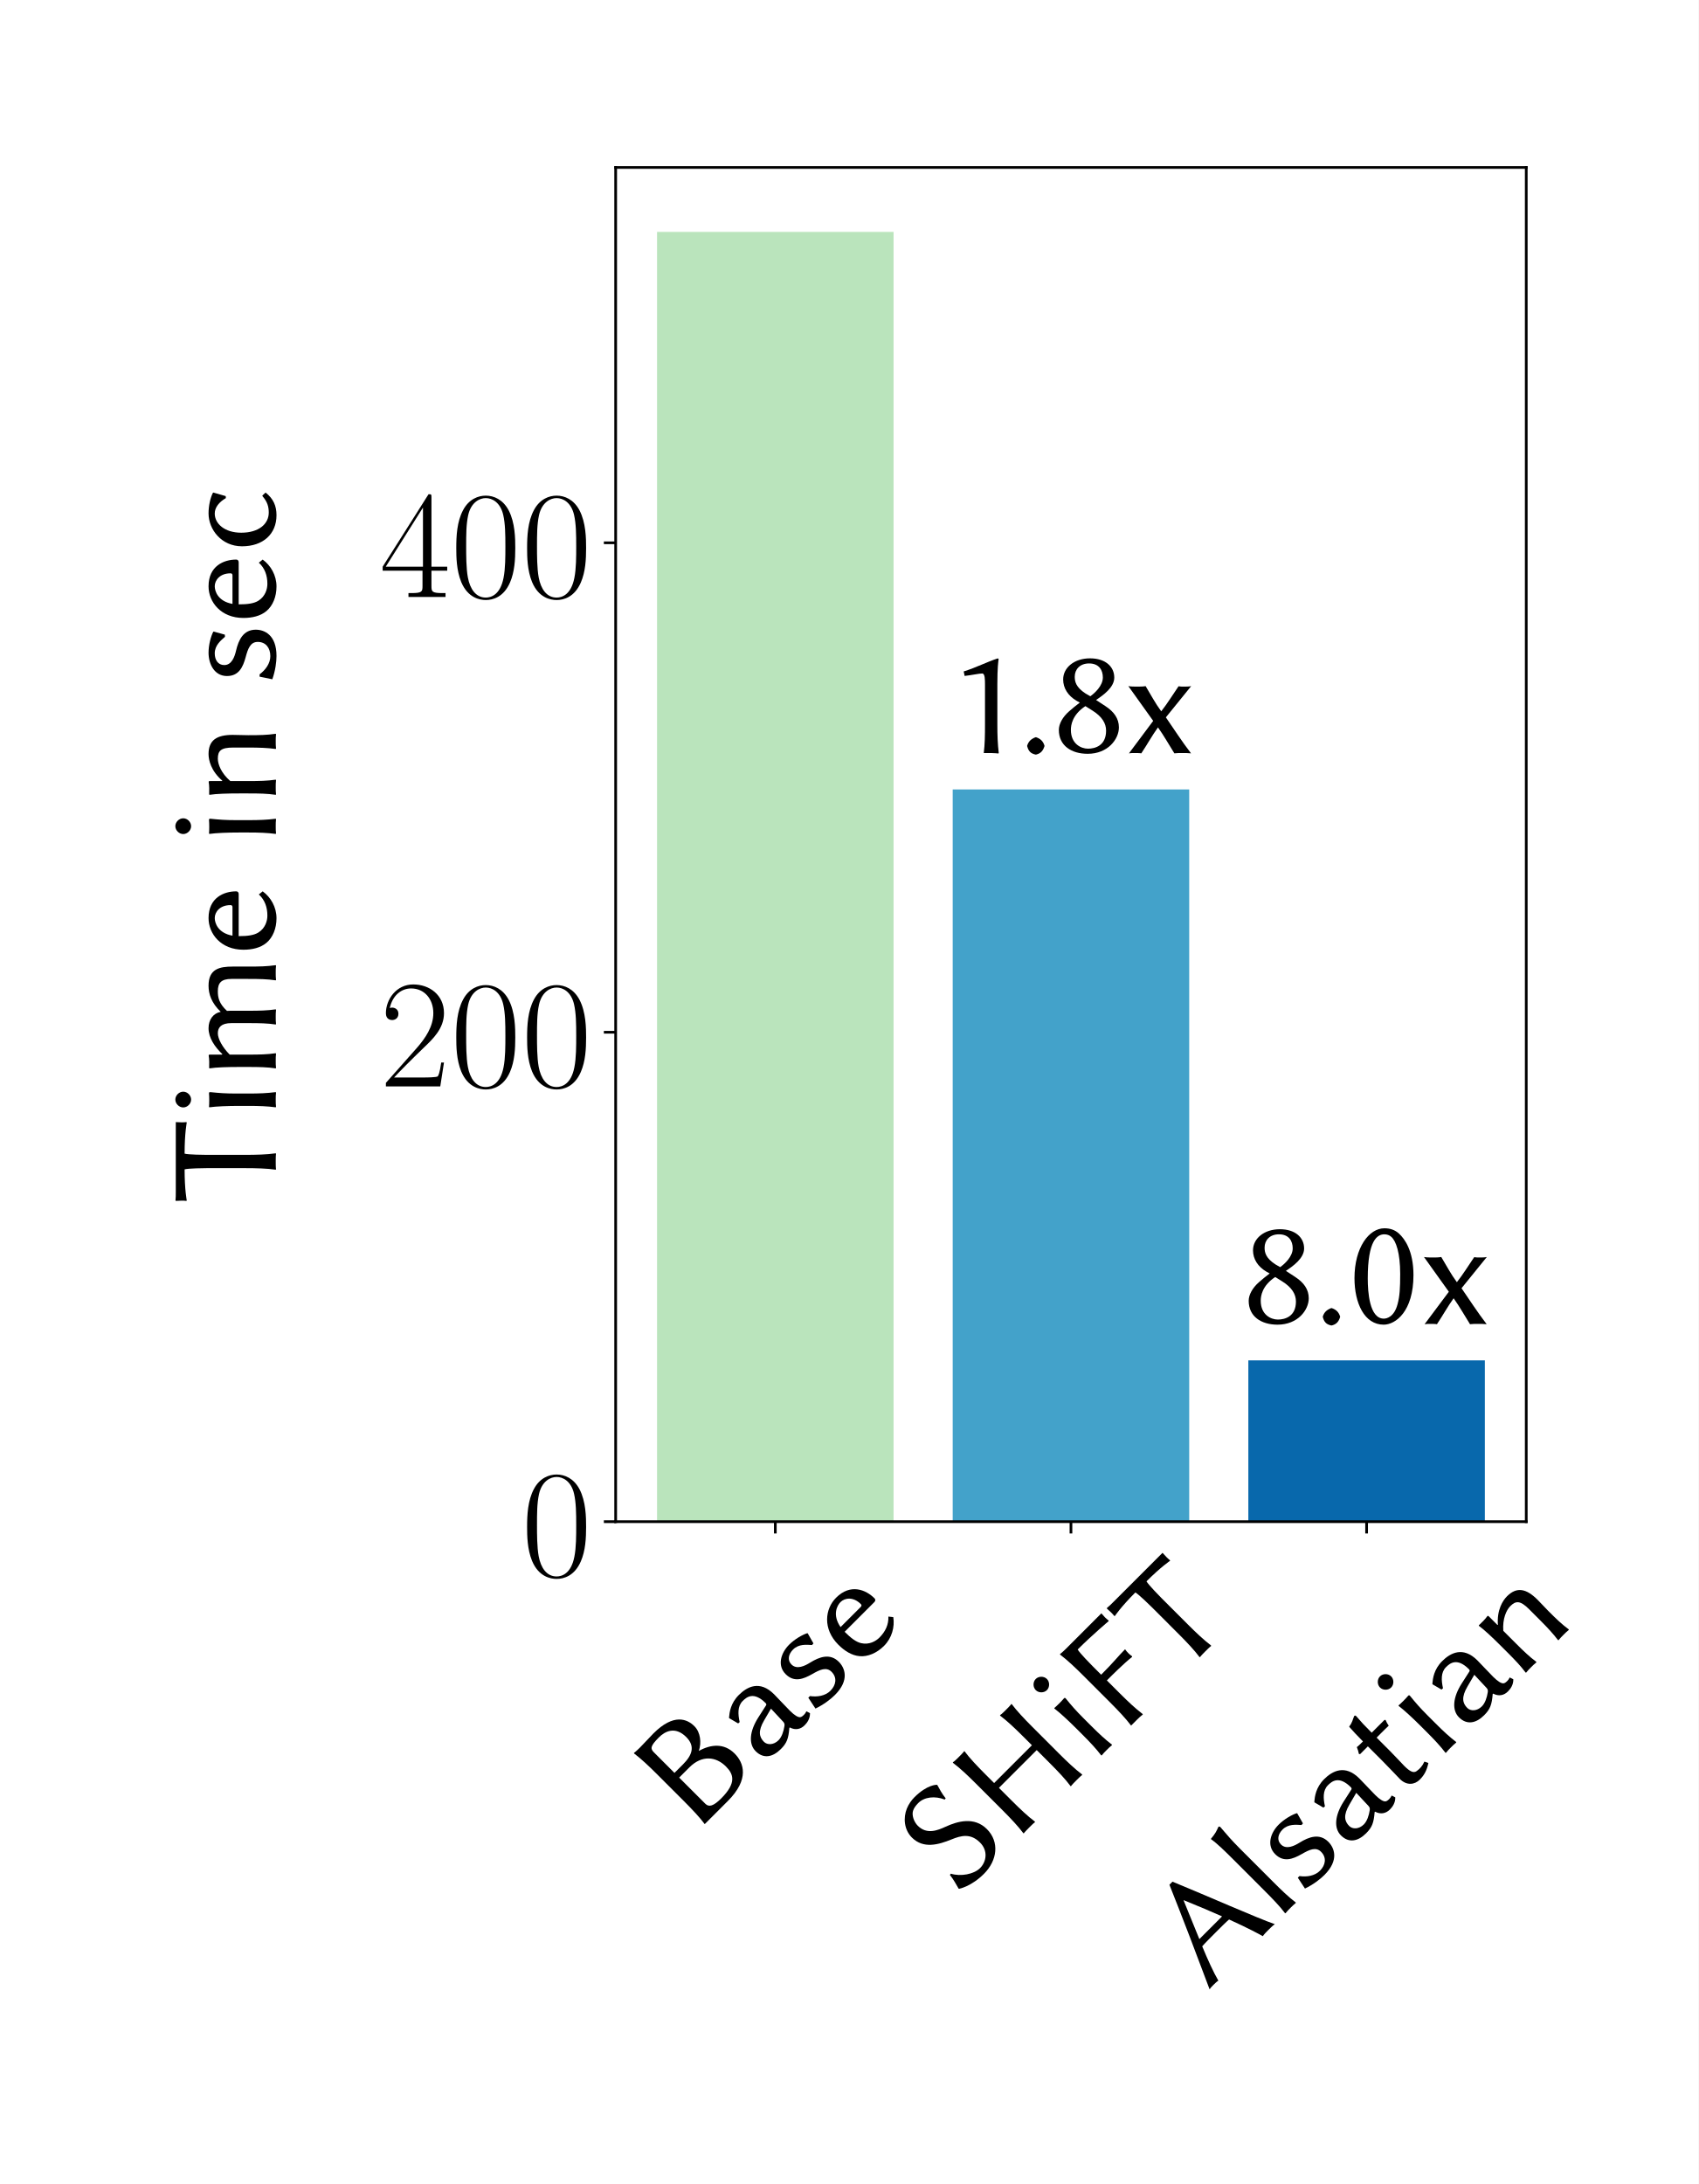
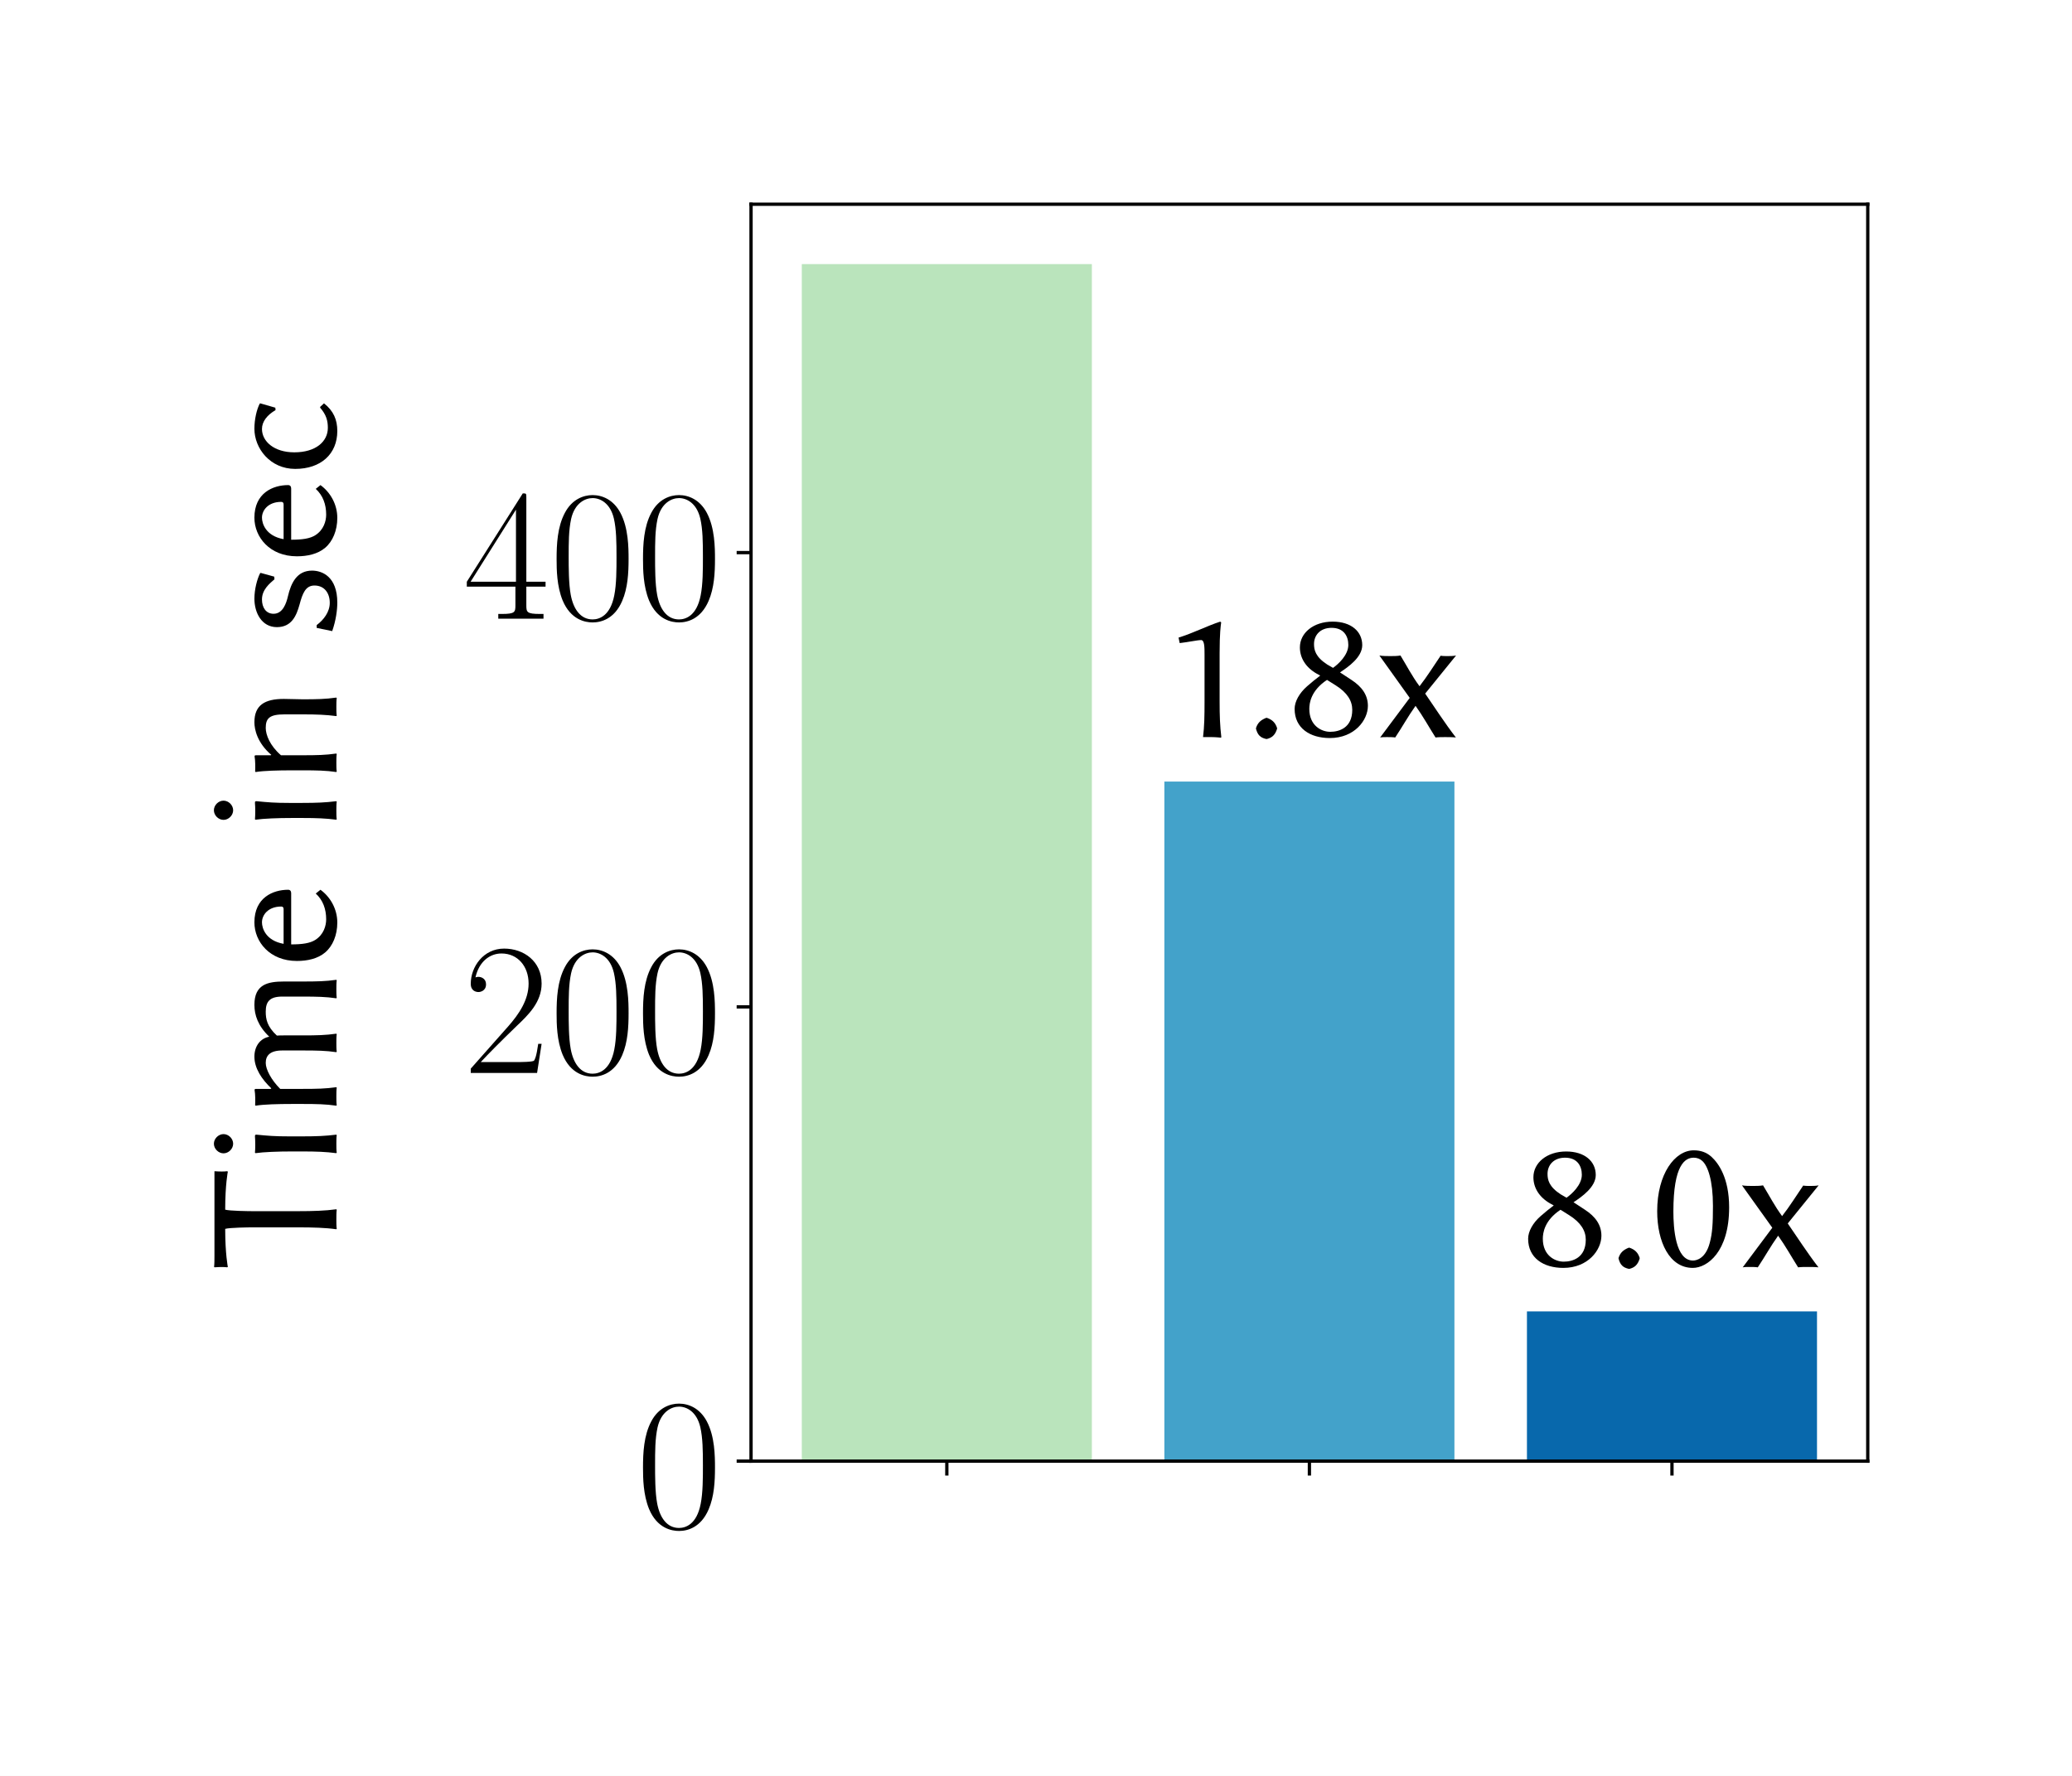
- <svg xmlns="http://www.w3.org/2000/svg" xmlns:xlink="http://www.w3.org/1999/xlink" width="504pt" height="648pt" viewBox="0 0 504 648" version="1.1">
+ <svg xmlns="http://www.w3.org/2000/svg" xmlns:xlink="http://www.w3.org/1999/xlink" width="504pt" height="432pt" viewBox="0 0 504 432" version="1.1">
  <defs>
    <style type="text/css">*{stroke-linejoin: round; stroke-linecap: butt}</style>
  </defs>
  <g id="figure_1">
    <g id="patch_1">
-       <path d="M 0 648  L 504 648  L 504 0  L 0 0  z " style="fill: #ffffff" />
+       <path d="M 0 432  L 504 432  L 504 0  L 0 0  z " style="fill: #ffffff" />
    </g>
    <g id="axes_1">
      <g id="patch_2">
-         <path d="M 182.685 451.483  L 452.883 451.483  L 452.883 49.68  L 182.685 49.68  z " style="fill: #ffffff" />
+         <path d="M 182.685 355.436  L 454.32 355.436  L 454.32 49.68  L 182.685 49.68  z " style="fill: #ffffff" />
      </g>
      <g id="patch_3">
-         <path d="M 194.967 451.483  L 265.148 451.483  L 265.148 68.813  L 194.967 68.813  z " clip-path="url(#pbf9ae29270)" style="fill: #bae4bc" />
+         <path d="M 195.032 355.436  L 265.587 355.436  L 265.587 64.24  L 195.032 64.24  z " clip-path="url(#p0283e0ad43)" style="fill: #bae4bc" />
      </g>
      <g id="patch_4">
-         <path d="M 282.694 451.483  L 352.875 451.483  L 352.875 234.239  L 282.694 234.239  z " clip-path="url(#pbf9ae29270)" style="fill: #43a2ca" />
+         <path d="M 283.225 355.436  L 353.78 355.436  L 353.78 190.122  L 283.225 190.122  z " clip-path="url(#p0283e0ad43)" style="fill: #43a2ca" />
      </g>
      <g id="patch_5">
-         <path d="M 370.42 451.483  L 440.601 451.483  L 440.601 403.62  L 370.42 403.62  z " clip-path="url(#pbf9ae29270)" style="fill: #0868ac" />
+         <path d="M 371.418 355.436  L 441.973 355.436  L 441.973 319.015  L 371.418 319.015  z " clip-path="url(#p0283e0ad43)" style="fill: #0868ac" />
      </g>
      <g id="matplotlib.axis_1">
        <g id="xtick_1">
          <g id="line2d_1">
            <defs>
-               <path id="m3826462a42" d="M 0 0  L 0 3.5  " style="stroke: #000000; stroke-width: 0.8" />
+               <path id="m1651cd0195" d="M 0 0  L 0 3.5  " style="stroke: #000000; stroke-width: 0.8" />
            </defs>
            <g>
-               <use xlink:href="#m3826462a42" x="230.058" y="451.483" style="stroke: #000000; stroke-width: 0.8" />
-             </g>
-           </g>
-           <g id="text_1">
-             <g transform="translate(206.0655 544.2679) rotate(-45) scale(0.46 -0.46)">
-               <defs>
-                 <path id="LinBiolinumT-42" d="M 1216 3590  C 1216 3801 1280 3884 1798 3884  C 2157 3884 2611 3743 2611 3091  C 2611 2548 2246 2387 1715 2387  L 1216 2387  L 1216 3590  z M 1216 2112  L 1811 2112  C 2560 2112 2912 1644 2912 1069  C 2912 628 2758 270 1837 270  C 1389 270 1216 366 1216 576  L 1216 2112  z M 941 4141  C 723 4141 614 4160 614 4160  L 602 4141  C 653 3775 666 3338 666 2857  L 666 1284  C 666 803 653 346 602 0  L 608 0  C 608 0 717 0 941 0  C 1338 0 1389 0 1958 0  C 3232 0 3546 645 3546 1193  C 3546 1806 3130 2158 2573 2317  C 2899 2477 3168 2816 3168 3168  C 3168 3597 2944 4160 1754 4160  C 1530 4160 1261 4141 941 4141  z " transform="scale(0.015625)" />
-                 <path id="LinBiolinumT-61" d="M 1984 1442  L 1958 700  C 1958 619 1920 576 1869 538  C 1690 407 1472 295 1280 295  C 992 295 806 482 806 675  C 806 956 941 1168 1440 1299  L 1984 1442  z M 1984 339  C 2061 90 2246 -32 2483 -32  C 2643 -32 2842 6 2995 167  L 2944 326  C 2874 301 2822 295 2771 295  C 2707 295 2624 301 2586 339  C 2522 395 2477 551 2477 826  C 2477 1008 2496 1702 2496 1771  C 2496 2614 1926 2784 1440 2784  C 954 2784 659 2547 499 2414  L 480 2389  L 589 1971  L 672 1965  C 851 2245 1069 2495 1376 2495  C 1606 2495 1990 2464 1990 1760  C 1990 1716 1965 1692 1946 1685  L 1350 1554  C 698 1409 288 1071 288 645  C 288 181 614 -32 1088 -32  C 1440 -32 1619 51 1958 339  L 1984 339  z " transform="scale(0.015625)" />
-                 <path id="LinBiolinumT-73" d="M 320 668  L 211 141  C 576 13 934 -32 1178 -32  C 2061 -32 2266 481 2266 826  C 2266 1338 1850 1539 1395 1645  C 1152 1701 800 1820 800 2133  C 800 2389 1011 2527 1286 2527  C 1619 2527 1824 2271 1971 2103  L 2061 2109  L 2189 2572  L 2176 2591  C 1990 2687 1638 2784 1312 2784  C 838 2784 346 2539 346 2020  C 346 1520 730 1357 1114 1250  C 1485 1151 1760 1050 1760 744  C 1760 412 1510 224 1171 224  C 864 224 595 428 416 668  L 320 668  z " transform="scale(0.015625)" />
-                 <path id="LinBiolinumT-65" d="M 800 1792  C 909 2399 1331 2527 1530 2527  C 1786 2527 2067 2311 2067 1874  C 2067 1821 2042 1792 1978 1792  L 800 1792  z M 2509 700  C 2285 456 1984 346 1632 346  C 1414 346 1114 431 934 715  C 819 895 781 1160 781 1535  L 2522 1535  C 2592 1535 2637 1572 2637 1638  C 2637 2147 2374 2784 1530 2784  C 870 2784 218 2263 218 1341  C 218 984 294 633 506 382  C 723 124 1094 -32 1523 -32  C 1984 -32 2394 205 2637 540  L 2509 700  z " transform="scale(0.015625)" />
-               </defs>
-               <use xlink:href="#LinBiolinumT-42" transform="scale(0.996264)" />
-               <use xlink:href="#LinBiolinumT-61" transform="translate(61.36987 0) scale(0.996264)" />
-               <use xlink:href="#LinBiolinumT-73" transform="translate(109.2902 0) scale(0.996264)" />
-               <use xlink:href="#LinBiolinumT-65" transform="translate(148.7422 0) scale(0.996264)" />
+               <use xlink:href="#m1651cd0195" x="230.31" y="355.436" style="stroke: #000000; stroke-width: 0.8" />
            </g>
          </g>
        </g>
        <g id="xtick_2">
          <g id="line2d_2">
            <g>
-               <use xlink:href="#m3826462a42" x="317.784" y="451.483" style="stroke: #000000; stroke-width: 0.8" />
-             </g>
-           </g>
-           <g id="text_2">
-             <g transform="translate(284.2325 563.387) rotate(-45) scale(0.46 -0.46)">
-               <defs>
-                 <path id="LinBiolinumT-53" d="M 1549 250  C 1190 250 730 564 531 942  L 467 935  C 442 704 371 468 320 276  L 333 256  C 333 256 749 -32 1498 -32  C 2285 -32 2893 449 2893 1192  C 2893 1936 2266 2282 1747 2475  C 1421 2596 966 2782 966 3314  C 966 3545 1094 3801 1261 3891  C 1370 3949 1504 3968 1651 3968  C 2003 3968 2349 3692 2522 3295  L 2586 3301  C 2611 3532 2675 3750 2733 3942  L 2720 3962  C 2720 3962 2451 4250 1702 4250  C 1530 4250 1338 4218 1152 4141  C 774 3981 448 3609 448 3142  C 448 2468 1018 2154 1549 1929  C 1965 1756 2298 1545 2298 1000  C 2298 519 1926 250 1549 250  z " transform="scale(0.015625)" />
-                 <path id="LinBiolinumT-48" d="M 3430 2844  L 3430 2330  L 1216 2330  L 1216 2844  C 1216 3325 1229 3788 1280 4128  L 1274 4141  C 1197 4128 1018 4128 941 4128  C 864 4128 691 4128 614 4147  L 602 4128  C 653 3763 666 3329 666 2850  L 666 1284  C 666 805 653 351 602 6  L 608 -13  C 685 0 864 0 941 0  C 1018 0 1190 0 1267 -13  L 1280 6  C 1229 369 1216 801 1216 1278  L 1216 2048  L 3430 2048  L 3430 1278  C 3430 801 3418 349 3366 6  L 3373 -13  C 3450 0 3629 0 3706 0  C 3782 0 3955 0 4032 -13  L 4045 6  C 3994 371 3981 805 3981 1284  L 3981 2850  C 3981 3329 3994 3789 4045 4128  L 4038 4141  C 3962 4128 3782 4128 3706 4128  C 3629 4128 3456 4128 3379 4147  L 3366 4128  C 3418 3762 3430 3325 3430 2844  z " transform="scale(0.015625)" />
-                 <path id="LinBiolinumT-69" d="M 512 3833  C 512 3660 666 3506 838 3506  C 1011 3506 1165 3660 1165 3833  C 1165 4006 1011 4160 838 4160  C 666 4160 512 4006 512 3833  z M 576 1506  L 576 1155  C 576 676 563 351 518 6  L 531 -13  C 608 0 755 0 832 0  C 909 0 1056 0 1133 -13  L 1146 6  C 1101 370 1088 670 1088 1155  L 1088 1609  C 1088 2088 1107 2318 1146 2707  C 1146 2759 1139 2765 1088 2765  C 941 2752 666 2752 531 2765  L 518 2745  C 557 2471 576 1985 576 1506  z " transform="scale(0.015625)" />
-                 <path id="LinBiolinumT-46" d="M 2605 4160  L 941 4160  C 723 4160 614 4179 614 4179  L 602 4160  C 653 3792 666 3354 666 2870  L 666 1290  C 666 806 653 348 602 0  L 608 0  C 608 0 717 0 941 0  C 1158 0 1267 -19 1267 -19  L 1280 0  C 1229 366 1216 802 1216 1284  L 1216 2034  C 1523 2034 2202 2034 2643 1983  L 2662 2002  C 2650 2060 2643 2150 2643 2207  C 2643 2265 2650 2355 2662 2413  L 2643 2413  C 2266 2413 1971 2368 1216 2368  L 1216 2869  C 1216 2978 1222 3641 1267 3795  C 2125 3795 3008 3718 3008 3718  L 3021 3743  C 3014 3795 3008 3879 3008 3938  C 3008 3990 3014 4068 3021 4160  L 3008 4160  C 2906 4160 2758 4160 2605 4160  z " transform="scale(0.015625)" />
-                 <path id="LinBiolinumT-54" d="M 1453 2854  L 1453 1286  C 1453 806 1440 351 1389 6  L 1402 -13  C 1478 0 1651 0 1728 0  C 1805 0 1978 0 2054 -13  L 2067 6  C 2016 371 2003 806 2003 1286  L 2003 2854  C 2003 2963 2010 3622 2054 3776  C 2912 3776 3347 3686 3347 3686  L 3360 3712  C 3347 3809 3347 3958 3360 4141  L 3347 4141  C 3245 4141 3098 4141 2963 4141  L 493 4141  C 358 4141 211 4141 109 4154  L 96 4135  C 109 3955 109 3808 96 3712  L 109 3686  C 109 3686 544 3776 1402 3776  C 1446 3622 1453 2963 1453 2854  z " transform="scale(0.015625)" />
-               </defs>
-               <use xlink:href="#LinBiolinumT-53" transform="scale(0.996264)" />
-               <use xlink:href="#LinBiolinumT-48" transform="translate(50.4109 0) scale(0.996264)" />
-               <use xlink:href="#LinBiolinumT-69" transform="translate(122.7396 0) scale(0.996264)" />
-               <use xlink:href="#LinBiolinumT-46" transform="translate(148.6425 0) scale(0.996264)" />
-               <use xlink:href="#LinBiolinumT-54" transform="translate(198.8542 0) scale(0.996264)" />
+               <use xlink:href="#m1651cd0195" x="318.503" y="355.436" style="stroke: #000000; stroke-width: 0.8" />
            </g>
          </g>
        </g>
        <g id="xtick_3">
          <g id="line2d_3">
            <g>
-               <use xlink:href="#m3826462a42" x="405.511" y="451.483" style="stroke: #000000; stroke-width: 0.8" />
-             </g>
-           </g>
-           <g id="text_3">
-             <g transform="translate(358.3164 590.6723) rotate(-45) scale(0.46 -0.46)">
-               <defs>
-                 <path id="LinBiolinumT-41" d="M 2605 1754  C 2394 1754 2131 1754 1939 1754  C 1754 1754 1414 1754 1274 1754  L 1946 3349  L 1958 3349  C 2221 2733 2432 2202 2605 1754  z M 1146 1459  C 1306 1472 1754 1472 1971 1472  C 2214 1472 2566 1472 2720 1459  C 3034 621 3181 122 3219 -19  C 3328 0 3430 0 3539 0  C 3648 0 3814 0 3923 -19  C 3603 630 2758 2819 2170 4224  L 1990 4224  C 1376 2799 749 1399 102 -19  C 179 0 256 0 326 0  C 397 0 538 0 614 -19  C 717 371 915 902 1146 1459  z " transform="scale(0.015625)" />
-                 <path id="LinBiolinumT-6c" d="M 576 1289  C 576 814 570 352 518 6  L 531 -13  C 608 0 755 0 832 0  C 909 0 1056 0 1133 -13  L 1146 6  C 1094 372 1088 808 1088 1289  L 1088 3213  C 1088 3694 1114 4015 1146 4419  C 1146 4463 1126 4483 1088 4483  C 928 4419 794 4374 531 4354  L 518 4335  C 570 4059 576 3585 576 3097  L 576 1289  z " transform="scale(0.015625)" />
-                 <path id="LinBiolinumT-74" d="M 608 2752  C 480 2752 339 2752 262 2765  C 218 2663 186 2599 122 2502  L 154 2464  C 262 2464 461 2464 608 2464  L 608 1599  C 608 1219 589 764 589 575  C 589 164 858 -32 1152 -32  C 1421 -32 1626 31 1894 203  L 1818 361  C 1619 285 1472 285 1312 310  C 1158 335 1101 487 1101 828  C 1101 1018 1120 1289 1120 1668  L 1120 2464  L 1363 2464  C 1517 2464 1741 2464 1824 2458  C 1843 2561 1862 2624 1901 2720  L 1869 2752  C 1754 2752 1568 2752 1421 2752  L 1120 2752  C 1120 3233 1126 3317 1152 3689  C 1152 3734 1133 3753 1094 3753  C 934 3689 858 3618 646 3593  L 634 3573  C 621 3349 608 3124 608 2752  z " transform="scale(0.015625)" />
-                 <path id="LinBiolinumT-6e" d="M 2944 1144  C 2944 1348 2957 1581 2957 1784  C 2957 2442 2739 2784 2163 2784  C 1920 2784 1466 2688 1056 2210  L 1043 2231  L 1043 2717  C 1043 2765 1037 2778 1005 2778  C 864 2752 634 2752 486 2759  L 474 2739  C 518 2466 531 1981 531 1503  L 531 1152  C 531 675 525 350 474 6  L 486 -13  C 563 0 710 0 787 0  C 864 0 1011 0 1088 -13  L 1101 6  C 1050 366 1043 662 1043 1142  L 1043 1881  C 1370 2260 1741 2399 1971 2399  C 2298 2399 2432 2273 2432 1761  L 2432 1142  C 2432 668 2419 347 2374 6  L 2387 -13  C 2464 0 2611 0 2688 0  C 2765 0 2912 0 2989 -13  L 3002 6  C 2950 367 2944 664 2944 1144  z " transform="scale(0.015625)" />
-               </defs>
-               <use xlink:href="#LinBiolinumT-41" transform="scale(0.996264)" />
-               <use xlink:href="#LinBiolinumT-6c" transform="translate(62.66497 0) scale(0.996264)" />
-               <use xlink:href="#LinBiolinumT-73" transform="translate(87.7708 0) scale(0.996264)" />
-               <use xlink:href="#LinBiolinumT-61" transform="translate(127.2228 0) scale(0.996264)" />
-               <use xlink:href="#LinBiolinumT-74" transform="translate(175.1431 0) scale(0.996264)" />
-               <use xlink:href="#LinBiolinumT-69" transform="translate(209.0161 0) scale(0.996264)" />
-               <use xlink:href="#LinBiolinumT-61" transform="translate(234.919 0) scale(0.996264)" />
-               <use xlink:href="#LinBiolinumT-6e" transform="translate(282.8393 0) scale(0.996264)" />
+               <use xlink:href="#m1651cd0195" x="406.696" y="355.436" style="stroke: #000000; stroke-width: 0.8" />
            </g>
          </g>
        </g>
      </g>
      <g id="matplotlib.axis_2">
        <g id="ytick_1">
          <g id="line2d_4">
            <defs>
-               <path id="mf333117f0a" d="M 0 0  L -3.5 0  " style="stroke: #000000; stroke-width: 0.8" />
+               <path id="mbd05d95dd8" d="M 0 0  L -3.5 0  " style="stroke: #000000; stroke-width: 0.8" />
            </defs>
            <g>
-               <use xlink:href="#mf333117f0a" x="182.685" y="451.483" style="stroke: #000000; stroke-width: 0.8" />
+               <use xlink:href="#mbd05d95dd8" x="182.685" y="355.436" style="stroke: #000000; stroke-width: 0.8" />
            </g>
          </g>
-           <g id="text_4">
-             <g transform="translate(154.6677 467.5512) scale(0.46 -0.46)">
+           <g id="text_1">
+             <g transform="translate(154.6677 371.5046) scale(0.46 -0.46)">
              <defs>
                <path id="CMR17-30" d="M 2688 2025  C 2688 2416 2682 3080 2413 3591  C 2176 4039 1798 4198 1466 4198  C 1158 4198 768 4058 525 3597  C 269 3118 243 2524 243 2025  C 243 1661 250 1106 448 619  C 723 -39 1216 -128 1466 -128  C 1760 -128 2208 -7 2470 600  C 2662 1042 2688 1559 2688 2025  z M 1466 -26  C 1056 -26 813 325 723 812  C 653 1188 653 1738 653 2096  C 653 2588 653 2997 736 3387  C 858 3929 1216 4096 1466 4096  C 1728 4096 2067 3923 2189 3400  C 2272 3036 2278 2607 2278 2096  C 2278 1680 2278 1169 2202 792  C 2067 95 1690 -26 1466 -26  z " transform="scale(0.015625)" />
              </defs>
              <use xlink:href="#CMR17-30" transform="scale(0.996264)" />
            </g>
          </g>
        </g>
        <g id="ytick_2">
          <g id="line2d_5">
            <g>
-               <use xlink:href="#mf333117f0a" x="182.685" y="306.265" style="stroke: #000000; stroke-width: 0.8" />
+               <use xlink:href="#mbd05d95dd8" x="182.685" y="244.931" style="stroke: #000000; stroke-width: 0.8" />
            </g>
          </g>
-           <g id="text_5">
-             <g transform="translate(112.6324 322.3339) scale(0.46 -0.46)">
+           <g id="text_2">
+             <g transform="translate(112.6324 260.9999) scale(0.46 -0.46)">
              <defs>
                <path id="CMR17-32" d="M 2669 989  L 2554 989  C 2490 536 2438 459 2413 420  C 2381 369 1920 369 1830 369  L 602 369  C 832 619 1280 1072 1824 1597  C 2214 1967 2669 2402 2669 3035  C 2669 3790 2067 4224 1395 4224  C 691 4224 262 3604 262 3030  C 262 2780 448 2748 525 2748  C 589 2748 781 2787 781 3010  C 781 3207 614 3264 525 3264  C 486 3264 448 3258 422 3245  C 544 3790 915 4058 1306 4058  C 1862 4058 2227 3617 2227 3035  C 2227 2479 1901 2000 1536 1584  L 262 146  L 262 0  L 2515 0  L 2669 989  z " transform="scale(0.015625)" />
              </defs>
              <use xlink:href="#CMR17-32" transform="scale(0.996264)" />
              <use xlink:href="#CMR17-30" transform="translate(45.69048 0) scale(0.996264)" />
              <use xlink:href="#CMR17-30" transform="translate(91.38095 0) scale(0.996264)" />
            </g>
          </g>
        </g>
        <g id="ytick_3">
          <g id="line2d_6">
            <g>
-               <use xlink:href="#mf333117f0a" x="182.685" y="161.048" style="stroke: #000000; stroke-width: 0.8" />
+               <use xlink:href="#mbd05d95dd8" x="182.685" y="134.427" style="stroke: #000000; stroke-width: 0.8" />
            </g>
          </g>
-           <g id="text_6">
-             <g transform="translate(112.6324 177.1166) scale(0.46 -0.46)">
+           <g id="text_3">
+             <g transform="translate(112.6324 150.4952) scale(0.46 -0.46)">
              <defs>
                <path id="CMR17-34" d="M 2150 4122  C 2150 4256 2144 4256 2029 4256  L 128 1254  L 128 1088  L 1779 1088  L 1779 457  C 1779 224 1766 160 1318 160  L 1197 160  L 1197 0  C 1402 0 1747 0 1965 0  C 2182 0 2528 0 2733 0  L 2733 160  L 2611 160  C 2163 160 2150 224 2150 457  L 2150 1088  L 2803 1088  L 2803 1254  L 2150 1254  L 2150 4122  z M 1798 3703  L 1798 1254  L 256 1254  L 1798 3703  z " transform="scale(0.015625)" />
              </defs>
              <use xlink:href="#CMR17-34" transform="scale(0.996264)" />
              <use xlink:href="#CMR17-30" transform="translate(45.69048 0) scale(0.996264)" />
              <use xlink:href="#CMR17-30" transform="translate(91.38095 0) scale(0.996264)" />
            </g>
          </g>
        </g>
-         <g id="text_7">
-           <g transform="translate(81.81698 356.9943) rotate(-90) scale(0.46 -0.46)">
+         <g id="text_4">
+           <g transform="translate(81.81698 308.971) rotate(-90) scale(0.46 -0.46)">
            <defs>
+               <path id="LinBiolinumT-54" d="M 1453 2854  L 1453 1286  C 1453 806 1440 351 1389 6  L 1402 -13  C 1478 0 1651 0 1728 0  C 1805 0 1978 0 2054 -13  L 2067 6  C 2016 371 2003 806 2003 1286  L 2003 2854  C 2003 2963 2010 3622 2054 3776  C 2912 3776 3347 3686 3347 3686  L 3360 3712  C 3347 3809 3347 3958 3360 4141  L 3347 4141  C 3245 4141 3098 4141 2963 4141  L 493 4141  C 358 4141 211 4141 109 4154  L 96 4135  C 109 3955 109 3808 96 3712  L 109 3686  C 109 3686 544 3776 1402 3776  C 1446 3622 1453 2963 1453 2854  z " transform="scale(0.015625)" />
+               <path id="LinBiolinumT-69" d="M 512 3833  C 512 3660 666 3506 838 3506  C 1011 3506 1165 3660 1165 3833  C 1165 4006 1011 4160 838 4160  C 666 4160 512 4006 512 3833  z M 576 1506  L 576 1155  C 576 676 563 351 518 6  L 531 -13  C 608 0 755 0 832 0  C 909 0 1056 0 1133 -13  L 1146 6  C 1101 370 1088 670 1088 1155  L 1088 1609  C 1088 2088 1107 2318 1146 2707  C 1146 2759 1139 2765 1088 2765  C 941 2752 666 2752 531 2765  L 518 2745  C 557 2471 576 1985 576 1506  z " transform="scale(0.015625)" />
              <path id="LinBiolinumT-6d" d="M 1037 2231  L 1037 2717  C 1037 2765 1030 2778 998 2778  C 858 2752 627 2752 480 2759  L 467 2739  C 512 2466 525 1981 525 1503  L 525 1152  C 525 675 518 350 467 6  L 480 -13  C 557 0 704 0 781 0  C 858 0 1005 0 1082 -13  L 1094 6  C 1043 366 1037 662 1037 1142  L 1037 1907  C 1338 2209 1696 2399 1920 2399  C 2163 2399 2342 2260 2342 1837  L 2342 1142  C 2342 668 2336 347 2285 6  L 2298 -13  C 2374 0 2522 0 2598 0  C 2675 0 2822 0 2899 -13  L 2912 6  C 2861 366 2854 662 2854 1142  L 2854 1780  C 2854 1868 2854 1944 2848 2020  C 3155 2355 3411 2399 3661 2399  C 4006 2399 4173 2260 4173 1837  L 4173 1142  C 4173 668 4166 347 4115 6  L 4128 -13  C 4205 0 4352 0 4429 0  C 4506 0 4653 0 4730 -13  L 4742 6  C 4691 367 4685 664 4685 1144  L 4685 1778  C 4685 2341 4582 2784 3891 2784  C 3546 2784 3174 2662 2810 2279  C 2752 2586 2490 2784 2131 2784  C 1734 2784 1357 2529 1056 2210  L 1037 2231  z " transform="scale(0.015625)" />
+               <path id="LinBiolinumT-65" d="M 800 1792  C 909 2399 1331 2527 1530 2527  C 1786 2527 2067 2311 2067 1874  C 2067 1821 2042 1792 1978 1792  L 800 1792  z M 2509 700  C 2285 456 1984 346 1632 346  C 1414 346 1114 431 934 715  C 819 895 781 1160 781 1535  L 2522 1535  C 2592 1535 2637 1572 2637 1638  C 2637 2147 2374 2784 1530 2784  C 870 2784 218 2263 218 1341  C 218 984 294 633 506 382  C 723 124 1094 -32 1523 -32  C 1984 -32 2394 205 2637 540  L 2509 700  z " transform="scale(0.015625)" />
+               <path id="LinBiolinumT-6e" d="M 2944 1144  C 2944 1348 2957 1581 2957 1784  C 2957 2442 2739 2784 2163 2784  C 1920 2784 1466 2688 1056 2210  L 1043 2231  L 1043 2717  C 1043 2765 1037 2778 1005 2778  C 864 2752 634 2752 486 2759  L 474 2739  C 518 2466 531 1981 531 1503  L 531 1152  C 531 675 525 350 474 6  L 486 -13  C 563 0 710 0 787 0  C 864 0 1011 0 1088 -13  L 1101 6  C 1050 366 1043 662 1043 1142  L 1043 1881  C 1370 2260 1741 2399 1971 2399  C 2298 2399 2432 2273 2432 1761  L 2432 1142  C 2432 668 2419 347 2374 6  L 2387 -13  C 2464 0 2611 0 2688 0  C 2765 0 2912 0 2989 -13  L 3002 6  C 2950 367 2944 664 2944 1144  z " transform="scale(0.015625)" />
+               <path id="LinBiolinumT-73" d="M 320 668  L 211 141  C 576 13 934 -32 1178 -32  C 2061 -32 2266 481 2266 826  C 2266 1338 1850 1539 1395 1645  C 1152 1701 800 1820 800 2133  C 800 2389 1011 2527 1286 2527  C 1619 2527 1824 2271 1971 2103  L 2061 2109  L 2189 2572  L 2176 2591  C 1990 2687 1638 2784 1312 2784  C 838 2784 346 2539 346 2020  C 346 1520 730 1357 1114 1250  C 1485 1151 1760 1050 1760 744  C 1760 412 1510 224 1171 224  C 864 224 595 428 416 668  L 320 668  z " transform="scale(0.015625)" />
              <path id="LinBiolinumT-63" d="M 1600 2527  C 1850 2527 2074 2352 2240 2066  L 2323 2073  L 2470 2585  L 2458 2604  C 2259 2707 1926 2784 1606 2784  C 941 2784 243 2250 243 1398  C 243 526 749 -32 1530 -32  C 1914 -32 2214 95 2470 420  L 2349 551  L 2323 551  C 2080 339 1875 289 1638 289  C 1171 289 806 700 806 1429  C 806 2116 1178 2527 1600 2527  z " transform="scale(0.015625)" />
            </defs>
            <use xlink:href="#LinBiolinumT-54" transform="scale(0.996264)" />
            <use xlink:href="#LinBiolinumT-69" transform="translate(53.79824 0) scale(0.996264)" />
            <use xlink:href="#LinBiolinumT-6d" transform="translate(79.70112 0) scale(0.996264)" />
            <use xlink:href="#LinBiolinumT-65" transform="translate(160.0996 0) scale(0.996264)" />
            <use xlink:href="#LinBiolinumT-69" transform="translate(230.137 0) scale(0.996264)" />
            <use xlink:href="#LinBiolinumT-6e" transform="translate(256.0399 0) scale(0.996264)" />
            <use xlink:href="#LinBiolinumT-73" transform="translate(334.6451 0) scale(0.996264)" />
            <use xlink:href="#LinBiolinumT-65" transform="translate(374.0971 0) scale(0.996264)" />
            <use xlink:href="#LinBiolinumT-63" transform="translate(419.9253 0) scale(0.996264)" />
          </g>
        </g>
      </g>
      <g id="patch_6">
-         <path d="M 182.685 451.483  L 182.685 49.68  " style="fill: none; stroke: #000000; stroke-width: 0.8; stroke-linejoin: miter; stroke-linecap: square" />
+         <path d="M 182.685 355.436  L 182.685 49.68  " style="fill: none; stroke: #000000; stroke-width: 0.8; stroke-linejoin: miter; stroke-linecap: square" />
      </g>
      <g id="patch_7">
-         <path d="M 452.883 451.483  L 452.883 49.68  " style="fill: none; stroke: #000000; stroke-width: 0.8; stroke-linejoin: miter; stroke-linecap: square" />
+         <path d="M 454.32 355.436  L 454.32 49.68  " style="fill: none; stroke: #000000; stroke-width: 0.8; stroke-linejoin: miter; stroke-linecap: square" />
      </g>
      <g id="patch_8">
-         <path d="M 182.685 451.483  L 452.883 451.483  " style="fill: none; stroke: #000000; stroke-width: 0.8; stroke-linejoin: miter; stroke-linecap: square" />
+         <path d="M 182.685 355.436  L 454.32 355.436  " style="fill: none; stroke: #000000; stroke-width: 0.8; stroke-linejoin: miter; stroke-linecap: square" />
      </g>
      <g id="patch_9">
-         <path d="M 182.685 49.68  L 452.883 49.68  " style="fill: none; stroke: #000000; stroke-width: 0.8; stroke-linejoin: miter; stroke-linecap: square" />
+         <path d="M 182.685 49.68  L 454.32 49.68  " style="fill: none; stroke: #000000; stroke-width: 0.8; stroke-linejoin: miter; stroke-linecap: square" />
      </g>
-       <g id="text_8">
-         <g transform="translate(281.0071 223.424) scale(0.46 -0.46)">
+       <g id="text_5">
+         <g transform="translate(281.7256 179.307) scale(0.46 -0.46)">
          <defs>
            <path id="LinBiolinumT-31" d="M 2086 1214  L 2086 2845  C 2086 3539 2125 3796 2138 3886  C 2138 3918 2118 3918 2093 3918  C 1677 3784 1190 3534 691 3380  L 730 3194  C 1018 3226 1331 3296 1459 3296  C 1574 3296 1574 3040 1574 2808  L 1574 1214  C 1574 713 1568 367 1523 0  L 1530 0  C 1530 0 1709 0 1824 0  C 1952 0 2131 -19 2131 -19  L 2144 0  C 2099 386 2086 707 2086 1214  z " transform="scale(0.015625)" />
            <path id="LinBiolinumT-2e" d="M 346 282  C 403 71 493 -19 691 -64  L 717 -64  C 896 -19 998 77 1062 282  L 1062 308  C 1005 487 902 590 717 654  L 691 654  C 499 577 403 481 346 308  L 346 282  z " transform="scale(0.015625)" />
            <path id="LinBiolinumT-38" d="M 1504 3712  C 1920 3712 2074 3430 2074 3131  C 2074 2786 1734 2479 1555 2352  L 1357 2466  C 954 2728 909 2964 909 3162  C 909 3463 1120 3712 1504 3712  z M 2547 3125  C 2547 3584 2176 3923 1542 3923  C 890 3923 429 3540 429 3048  C 429 2690 627 2371 992 2160  L 1120 2090  C 960 1968 832 1866 672 1725  C 410 1495 250 1208 250 958  C 250 307 768 -32 1446 -32  C 2285 -32 2739 576 2739 1061  C 2739 1431 2534 1712 2182 1942  L 1792 2198  C 2080 2389 2547 2715 2547 3125  z M 1459 180  C 1165 180 749 384 749 959  C 749 1151 800 1579 1350 1943  L 1645 1758  C 2042 1509 2208 1228 2208 927  C 2208 307 1754 180 1459 180  z " transform="scale(0.015625)" />
            <path id="LinBiolinumT-78" d="M 1184 1332  L 179 -13  C 243 0 346 0 410 0  C 474 0 627 0 691 -13  C 934 351 1126 704 1382 1062  C 1638 704 1830 351 2061 -13  C 2157 0 2285 0 2387 0  C 2483 0 2656 0 2752 -13  C 2368 486 2054 979 1709 1478  L 2758 2772  C 2675 2752 2534 2752 2470 2752  C 2400 2752 2298 2752 2234 2765  C 1990 2409 1786 2072 1517 1728  C 1261 2074 1088 2414 870 2772  C 762 2752 634 2752 525 2752  C 422 2752 256 2752 154 2772  L 1184 1332  z " transform="scale(0.015625)" />
          </defs>
          <use xlink:href="#LinBiolinumT-31" transform="scale(0.996264)" />
          <use xlink:href="#LinBiolinumT-2e" transform="translate(46.32629 0) scale(0.996264)" />
          <use xlink:href="#LinBiolinumT-38" transform="translate(68.24411 0) scale(0.996264)" />
          <use xlink:href="#LinBiolinumT-78" transform="translate(114.5704 0) scale(0.996264)" />
        </g>
      </g>
-       <g id="text_9">
-         <g transform="translate(368.7337 392.8049) scale(0.46 -0.46)">
+       <g id="text_6">
+         <g transform="translate(369.9186 308.1992) scale(0.46 -0.46)">
          <defs>
            <path id="LinBiolinumT-30" d="M 1491 3712  C 1600 3712 1702 3674 1773 3609  C 1971 3442 2144 2939 2144 2075  C 2144 1482 2125 1147 2035 817  C 1894 282 1581 218 1466 218  C 870 218 800 1321 800 1882  C 800 3474 1197 3712 1491 3712  z M 1459 -32  C 1952 -32 2694 515 2694 2023  C 2694 3028 2330 3524 2099 3737  C 1926 3898 1722 3962 1491 3962  C 851 3962 250 3163 250 1895  C 250 851 666 -32 1459 -32  z " transform="scale(0.015625)" />
          </defs>
          <use xlink:href="#LinBiolinumT-38" transform="scale(0.996264)" />
          <use xlink:href="#LinBiolinumT-2e" transform="translate(46.32629 0) scale(0.996264)" />
          <use xlink:href="#LinBiolinumT-30" transform="translate(68.24411 0) scale(0.996264)" />
          <use xlink:href="#LinBiolinumT-78" transform="translate(114.5704 0) scale(0.996264)" />
        </g>
      </g>
    </g>
  </g>
  <defs>
-     <clipPath id="pbf9ae29270">
-       <rect x="182.685" y="49.68" width="270.198" height="401.803" />
+     <clipPath id="p0283e0ad43">
+       <rect x="182.685" y="49.68" width="271.635" height="305.756" />
    </clipPath>
  </defs>
</svg>
